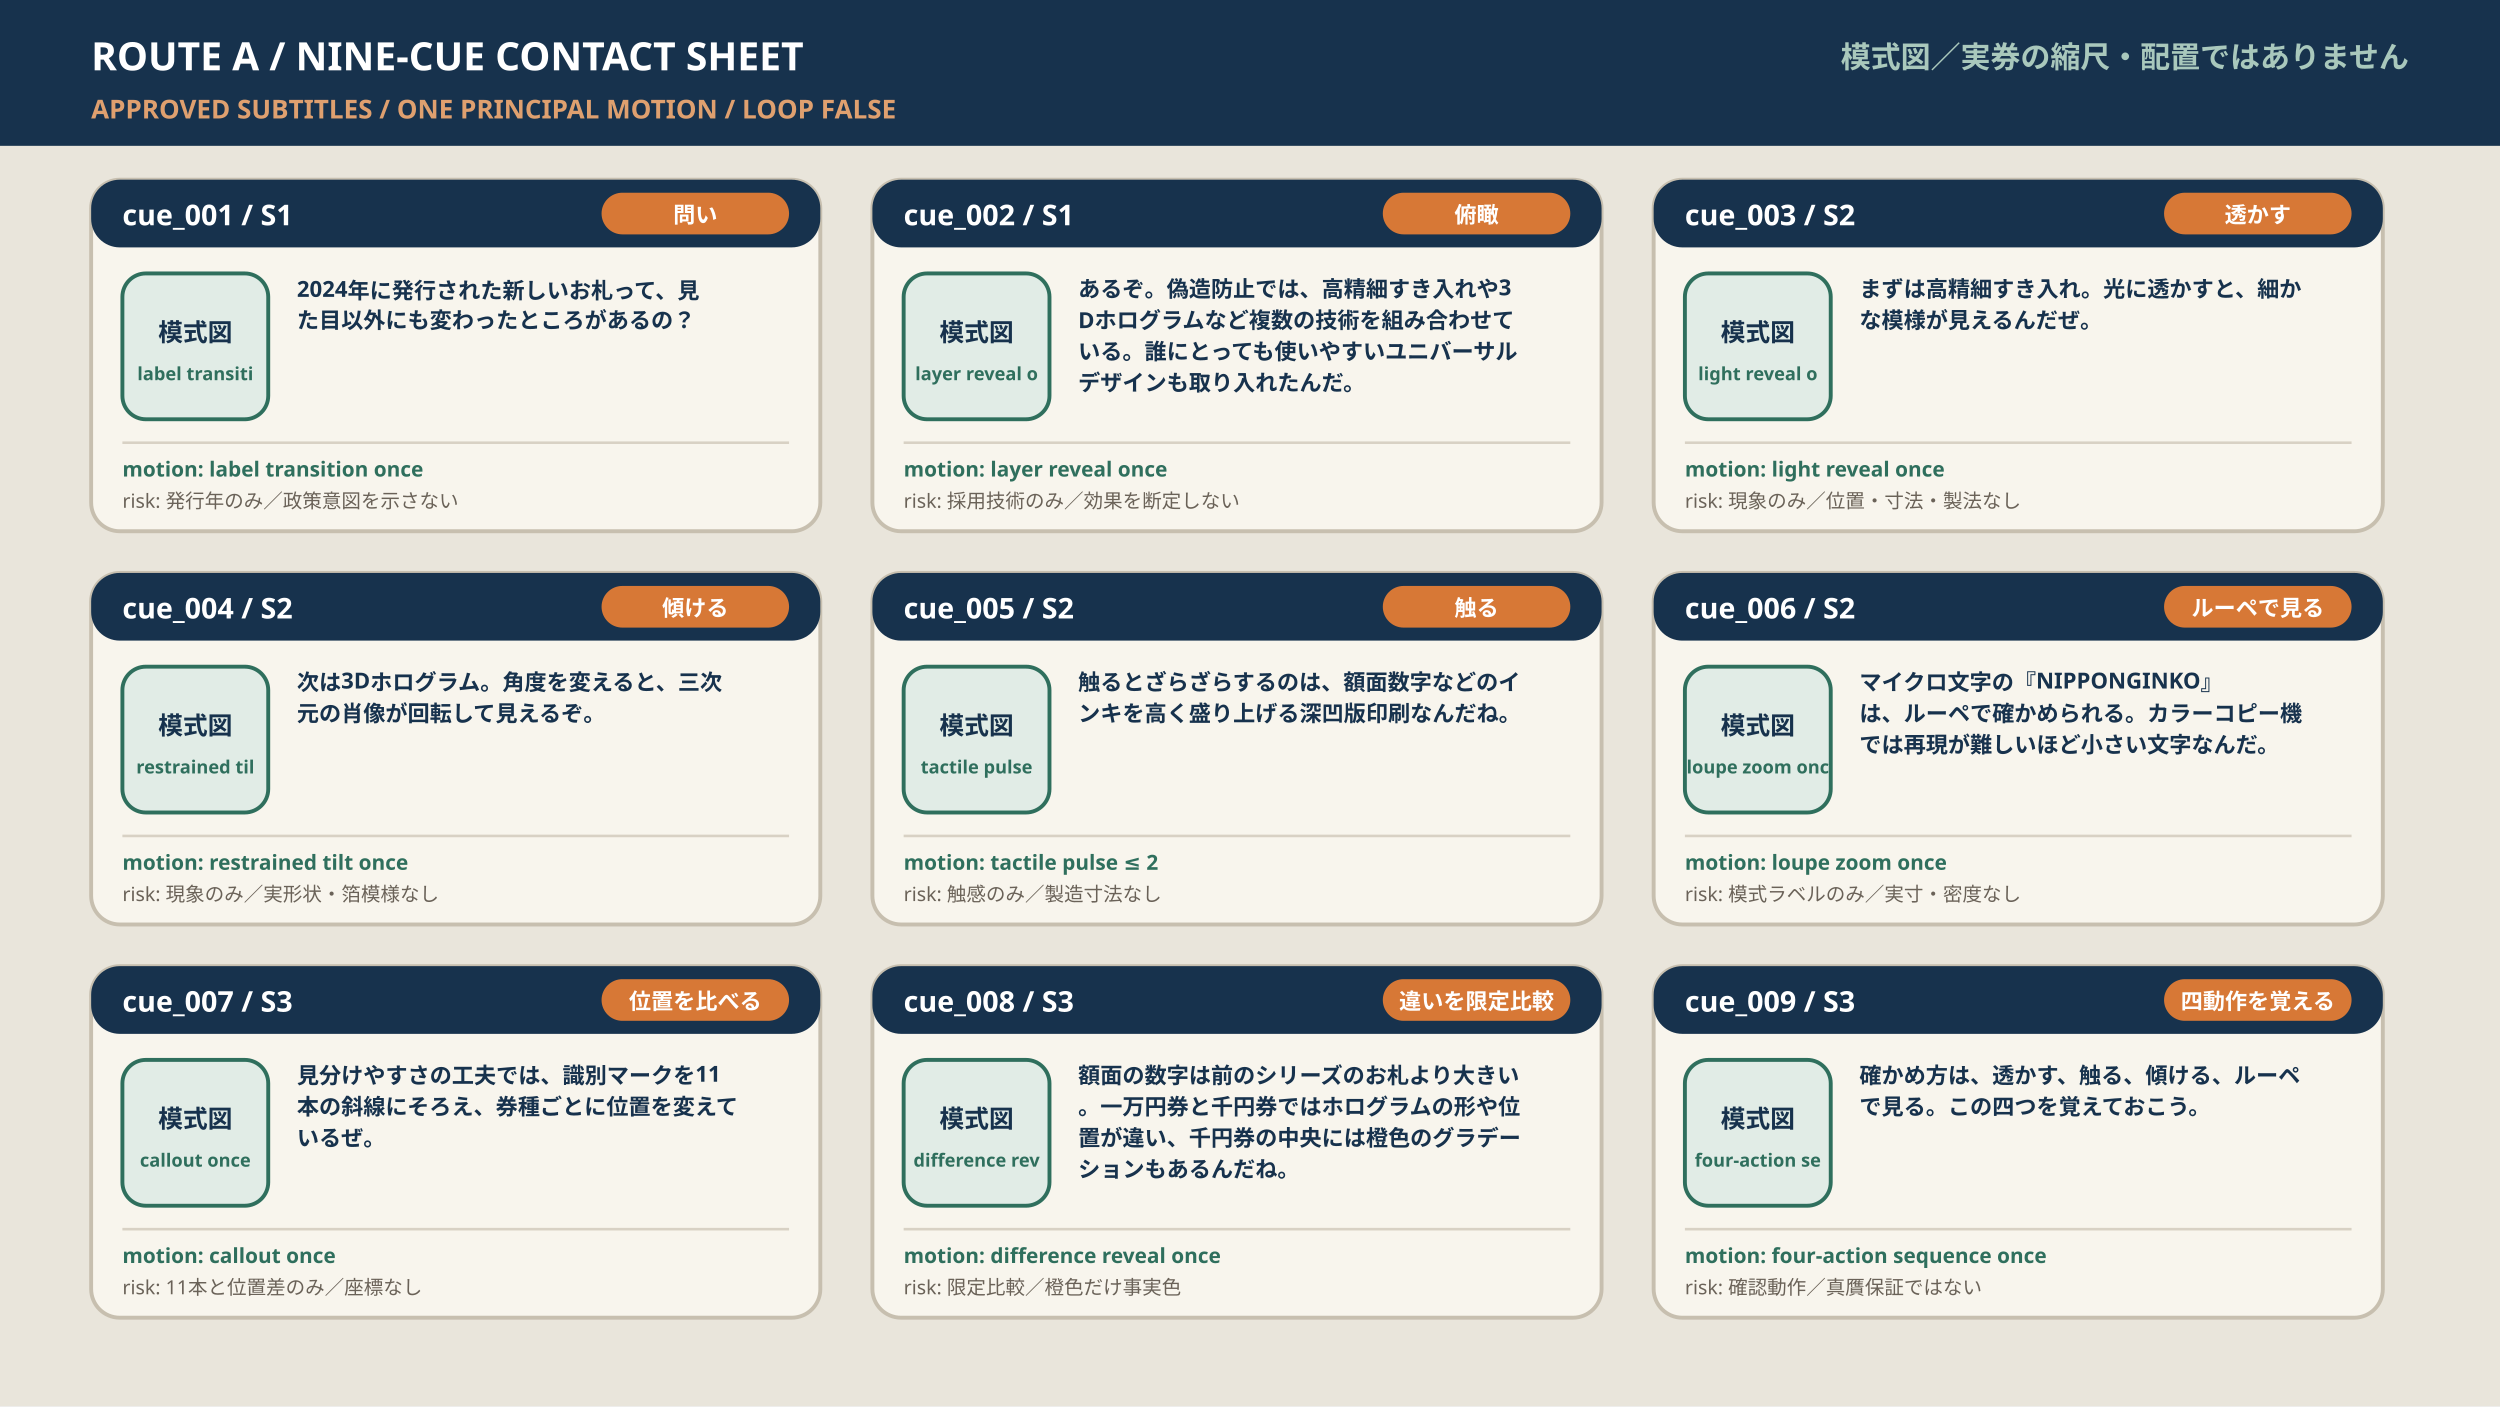
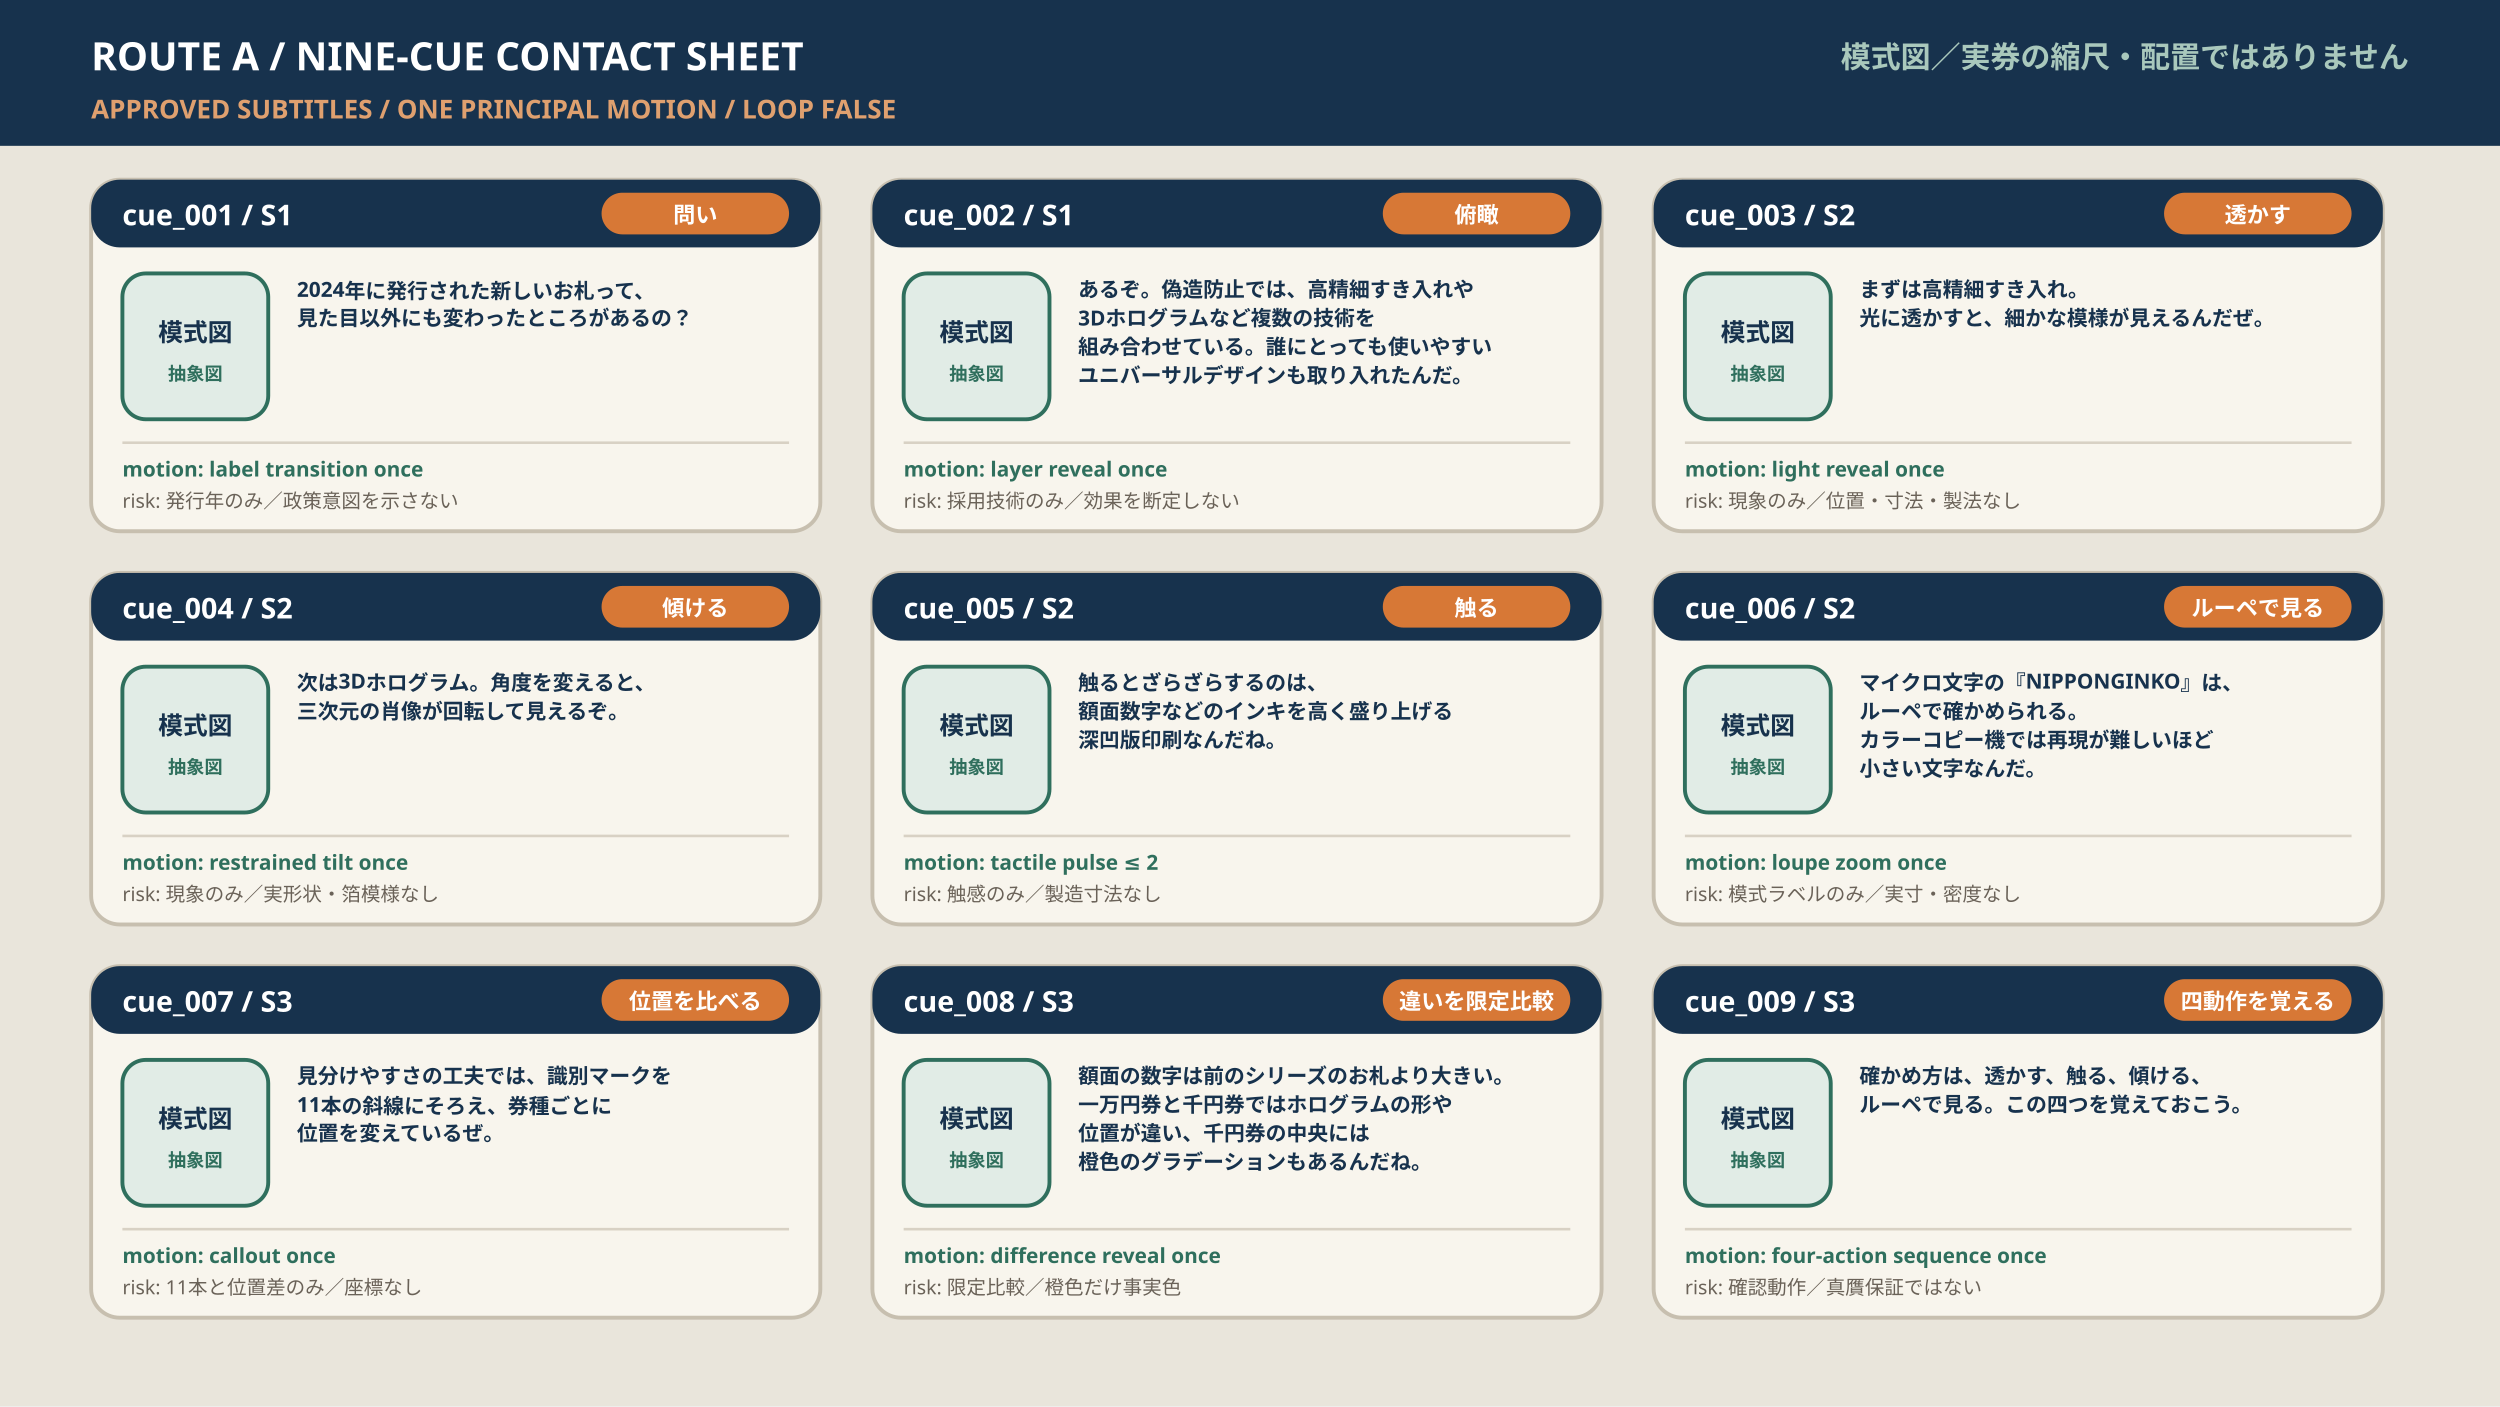
<svg xmlns="http://www.w3.org/2000/svg" width="1920" height="1080" viewBox="0 0 1920 1080" role="img" aria-label="Route A nine cue contact sheet" data-route-id="route_A_security_inspection_lab" data-cue-coverage="9/9">
  <style>.ui{font-family:"Yu Gothic UI","Meiryo",sans-serif}</style>
  <rect width="1920" height="1080" fill="#E9E5DB" />
  <rect width="1920" height="112" fill="#17324D" />
  <text x="70" y="54" class="ui" font-size="30" font-weight="900" fill="#FFFFFF">ROUTE A / NINE-CUE CONTACT SHEET</text>
  <text x="1850" y="52" text-anchor="end" class="ui" font-size="23" font-weight="800" fill="#A9C8BC">模式図／実券の縮尺・配置ではありません</text>
  <text x="70" y="91" class="ui" font-size="20" font-weight="700" fill="#DFA06F">APPROVED SUBTITLES / ONE PRINCIPAL MOTION / LOOP FALSE</text>
-   <g data-cue-id="cue_001" data-scene-id="S1">
+   <g data-cue-id="cue_001" data-scene-id="S1" data-approved-text="2024年に発行された新しいお札って、見た目以外にも変わったところがあるの？" data-motion-id="short_label_transition">
    <rect x="70" y="138" width="560" height="270" rx="22" fill="#F8F5ED" stroke="#C7BFAF" stroke-width="3" />
    <rect x="70" y="138" width="560" height="52" rx="22" fill="#17324D" />
    <text x="94" y="173" class="ui" font-size="22" font-weight="900" fill="#FFFFFF">cue_001 / S1</text>
    <rect x="462" y="148" width="144" height="32" rx="16" fill="#D77836" />
    <text x="534" y="171" text-anchor="middle" class="ui" font-size="17" font-weight="900" fill="#FFFFFF">問い</text>
    <rect x="94" y="210" width="112" height="112" rx="18" fill="#E1ECE6" stroke="#2F6F5D" stroke-width="3" />
    <text x="150" y="262" text-anchor="middle" class="ui" font-size="19" font-weight="900" fill="#17324D">模式図</text>
-     <text x="150" y="292" text-anchor="middle" class="ui" font-size="14" font-weight="700" fill="#2F6F5D">label transiti</text>
-     <text x="228" y="228" text-anchor="start" class="ui" font-size="17" font-weight="700" fill="#17324D">2024年に発行された新しいお札って、見</text>
-     <text x="228" y="252" text-anchor="start" class="ui" font-size="17" font-weight="700" fill="#17324D">た目以外にも変わったところがあるの？</text>
+     <text x="150" y="292" text-anchor="middle" class="ui" font-size="14" font-weight="700" fill="#2F6F5D">抽象図</text>
+     <text x="228" y="228" text-anchor="start" class="ui" font-size="16" font-weight="700" fill="#17324D">2024年に発行された新しいお札って、</text>
+     <text x="228" y="250" text-anchor="start" class="ui" font-size="16" font-weight="700" fill="#17324D">見た目以外にも変わったところがあるの？</text>
    <line x1="94" y1="340" x2="606" y2="340" stroke="#D8D1C4" stroke-width="2" />
    <text x="94" y="366" class="ui" font-size="16" font-weight="800" fill="#2F6F5D">motion: label transition once</text>
    <text x="94" y="390" class="ui" font-size="15" fill="#6A6258">risk: 発行年のみ／政策意図を示さない</text>
  </g>
-   <g data-cue-id="cue_002" data-scene-id="S1">
+   <g data-cue-id="cue_002" data-scene-id="S1" data-approved-text="あるぞ。偽造防止では、高精細すき入れや3Dホログラムなど複数の技術を組み合わせている。誰にとっても使いやすいユニバーサルデザインも取り入れたんだ。" data-motion-id="short_label_transition">
    <rect x="670" y="138" width="560" height="270" rx="22" fill="#F8F5ED" stroke="#C7BFAF" stroke-width="3" />
    <rect x="670" y="138" width="560" height="52" rx="22" fill="#17324D" />
    <text x="694" y="173" class="ui" font-size="22" font-weight="900" fill="#FFFFFF">cue_002 / S1</text>
    <rect x="1062" y="148" width="144" height="32" rx="16" fill="#D77836" />
    <text x="1134" y="171" text-anchor="middle" class="ui" font-size="17" font-weight="900" fill="#FFFFFF">俯瞰</text>
    <rect x="694" y="210" width="112" height="112" rx="18" fill="#E1ECE6" stroke="#2F6F5D" stroke-width="3" />
    <text x="750" y="262" text-anchor="middle" class="ui" font-size="19" font-weight="900" fill="#17324D">模式図</text>
-     <text x="750" y="292" text-anchor="middle" class="ui" font-size="14" font-weight="700" fill="#2F6F5D">layer reveal o</text>
-     <text x="828" y="228" text-anchor="start" class="ui" font-size="17" font-weight="700" fill="#17324D">あるぞ。偽造防止では、高精細すき入れや3</text>
-     <text x="828" y="252" text-anchor="start" class="ui" font-size="17" font-weight="700" fill="#17324D">Dホログラムなど複数の技術を組み合わせて</text>
-     <text x="828" y="276" text-anchor="start" class="ui" font-size="17" font-weight="700" fill="#17324D">いる。誰にとっても使いやすいユニバーサル</text>
-     <text x="828" y="300" text-anchor="start" class="ui" font-size="17" font-weight="700" fill="#17324D">デザインも取り入れたんだ。</text>
+     <text x="750" y="292" text-anchor="middle" class="ui" font-size="14" font-weight="700" fill="#2F6F5D">抽象図</text>
+     <text x="828" y="228" text-anchor="start" class="ui" font-size="16" font-weight="700" fill="#17324D">あるぞ。偽造防止では、高精細すき入れや</text>
+     <text x="828" y="250" text-anchor="start" class="ui" font-size="16" font-weight="700" fill="#17324D">3Dホログラムなど複数の技術を</text>
+     <text x="828" y="272" text-anchor="start" class="ui" font-size="16" font-weight="700" fill="#17324D">組み合わせている。誰にとっても使いやすい</text>
+     <text x="828" y="294" text-anchor="start" class="ui" font-size="16" font-weight="700" fill="#17324D">ユニバーサルデザインも取り入れたんだ。</text>
    <line x1="694" y1="340" x2="1206" y2="340" stroke="#D8D1C4" stroke-width="2" />
    <text x="694" y="366" class="ui" font-size="16" font-weight="800" fill="#2F6F5D">motion: layer reveal once</text>
    <text x="694" y="390" class="ui" font-size="15" fill="#6A6258">risk: 採用技術のみ／効果を断定しない</text>
  </g>
-   <g data-cue-id="cue_003" data-scene-id="S2">
+   <g data-cue-id="cue_003" data-scene-id="S2" data-approved-text="まずは高精細すき入れ。光に透かすと、細かな模様が見えるんだぜ。" data-motion-id="light_reveal_once">
    <rect x="1270" y="138" width="560" height="270" rx="22" fill="#F8F5ED" stroke="#C7BFAF" stroke-width="3" />
    <rect x="1270" y="138" width="560" height="52" rx="22" fill="#17324D" />
    <text x="1294" y="173" class="ui" font-size="22" font-weight="900" fill="#FFFFFF">cue_003 / S2</text>
    <rect x="1662" y="148" width="144" height="32" rx="16" fill="#D77836" />
    <text x="1734" y="171" text-anchor="middle" class="ui" font-size="17" font-weight="900" fill="#FFFFFF">透かす</text>
    <rect x="1294" y="210" width="112" height="112" rx="18" fill="#E1ECE6" stroke="#2F6F5D" stroke-width="3" />
    <text x="1350" y="262" text-anchor="middle" class="ui" font-size="19" font-weight="900" fill="#17324D">模式図</text>
-     <text x="1350" y="292" text-anchor="middle" class="ui" font-size="14" font-weight="700" fill="#2F6F5D">light reveal o</text>
-     <text x="1428" y="228" text-anchor="start" class="ui" font-size="17" font-weight="700" fill="#17324D">まずは高精細すき入れ。光に透かすと、細か</text>
-     <text x="1428" y="252" text-anchor="start" class="ui" font-size="17" font-weight="700" fill="#17324D">な模様が見えるんだぜ。</text>
+     <text x="1350" y="292" text-anchor="middle" class="ui" font-size="14" font-weight="700" fill="#2F6F5D">抽象図</text>
+     <text x="1428" y="228" text-anchor="start" class="ui" font-size="16" font-weight="700" fill="#17324D">まずは高精細すき入れ。</text>
+     <text x="1428" y="250" text-anchor="start" class="ui" font-size="16" font-weight="700" fill="#17324D">光に透かすと、細かな模様が見えるんだぜ。</text>
    <line x1="1294" y1="340" x2="1806" y2="340" stroke="#D8D1C4" stroke-width="2" />
    <text x="1294" y="366" class="ui" font-size="16" font-weight="800" fill="#2F6F5D">motion: light reveal once</text>
    <text x="1294" y="390" class="ui" font-size="15" fill="#6A6258">risk: 現象のみ／位置・寸法・製法なし</text>
  </g>
-   <g data-cue-id="cue_004" data-scene-id="S2">
+   <g data-cue-id="cue_004" data-scene-id="S2" data-approved-text="次は3Dホログラム。角度を変えると、三次元の肖像が回転して見えるぞ。" data-motion-id="restrained_tilt_once">
    <rect x="70" y="440" width="560" height="270" rx="22" fill="#F8F5ED" stroke="#C7BFAF" stroke-width="3" />
    <rect x="70" y="440" width="560" height="52" rx="22" fill="#17324D" />
    <text x="94" y="475" class="ui" font-size="22" font-weight="900" fill="#FFFFFF">cue_004 / S2</text>
    <rect x="462" y="450" width="144" height="32" rx="16" fill="#D77836" />
    <text x="534" y="473" text-anchor="middle" class="ui" font-size="17" font-weight="900" fill="#FFFFFF">傾ける</text>
    <rect x="94" y="512" width="112" height="112" rx="18" fill="#E1ECE6" stroke="#2F6F5D" stroke-width="3" />
    <text x="150" y="564" text-anchor="middle" class="ui" font-size="19" font-weight="900" fill="#17324D">模式図</text>
-     <text x="150" y="594" text-anchor="middle" class="ui" font-size="14" font-weight="700" fill="#2F6F5D">restrained til</text>
-     <text x="228" y="530" text-anchor="start" class="ui" font-size="17" font-weight="700" fill="#17324D">次は3Dホログラム。角度を変えると、三次</text>
-     <text x="228" y="554" text-anchor="start" class="ui" font-size="17" font-weight="700" fill="#17324D">元の肖像が回転して見えるぞ。</text>
+     <text x="150" y="594" text-anchor="middle" class="ui" font-size="14" font-weight="700" fill="#2F6F5D">抽象図</text>
+     <text x="228" y="530" text-anchor="start" class="ui" font-size="16" font-weight="700" fill="#17324D">次は3Dホログラム。角度を変えると、</text>
+     <text x="228" y="552" text-anchor="start" class="ui" font-size="16" font-weight="700" fill="#17324D">三次元の肖像が回転して見えるぞ。</text>
    <line x1="94" y1="642" x2="606" y2="642" stroke="#D8D1C4" stroke-width="2" />
    <text x="94" y="668" class="ui" font-size="16" font-weight="800" fill="#2F6F5D">motion: restrained tilt once</text>
    <text x="94" y="692" class="ui" font-size="15" fill="#6A6258">risk: 現象のみ／実形状・箔模様なし</text>
  </g>
-   <g data-cue-id="cue_005" data-scene-id="S2">
+   <g data-cue-id="cue_005" data-scene-id="S2" data-approved-text="触るとざらざらするのは、額面数字などのインキを高く盛り上げる深凹版印刷なんだね。" data-motion-id="tactile_pulse">
    <rect x="670" y="440" width="560" height="270" rx="22" fill="#F8F5ED" stroke="#C7BFAF" stroke-width="3" />
    <rect x="670" y="440" width="560" height="52" rx="22" fill="#17324D" />
    <text x="694" y="475" class="ui" font-size="22" font-weight="900" fill="#FFFFFF">cue_005 / S2</text>
    <rect x="1062" y="450" width="144" height="32" rx="16" fill="#D77836" />
    <text x="1134" y="473" text-anchor="middle" class="ui" font-size="17" font-weight="900" fill="#FFFFFF">触る</text>
    <rect x="694" y="512" width="112" height="112" rx="18" fill="#E1ECE6" stroke="#2F6F5D" stroke-width="3" />
    <text x="750" y="564" text-anchor="middle" class="ui" font-size="19" font-weight="900" fill="#17324D">模式図</text>
-     <text x="750" y="594" text-anchor="middle" class="ui" font-size="14" font-weight="700" fill="#2F6F5D">tactile pulse </text>
-     <text x="828" y="530" text-anchor="start" class="ui" font-size="17" font-weight="700" fill="#17324D">触るとざらざらするのは、額面数字などのイ</text>
-     <text x="828" y="554" text-anchor="start" class="ui" font-size="17" font-weight="700" fill="#17324D">ンキを高く盛り上げる深凹版印刷なんだね。</text>
+     <text x="750" y="594" text-anchor="middle" class="ui" font-size="14" font-weight="700" fill="#2F6F5D">抽象図</text>
+     <text x="828" y="530" text-anchor="start" class="ui" font-size="16" font-weight="700" fill="#17324D">触るとざらざらするのは、</text>
+     <text x="828" y="552" text-anchor="start" class="ui" font-size="16" font-weight="700" fill="#17324D">額面数字などのインキを高く盛り上げる</text>
+     <text x="828" y="574" text-anchor="start" class="ui" font-size="16" font-weight="700" fill="#17324D">深凹版印刷なんだね。</text>
    <line x1="694" y1="642" x2="1206" y2="642" stroke="#D8D1C4" stroke-width="2" />
    <text x="694" y="668" class="ui" font-size="16" font-weight="800" fill="#2F6F5D">motion: tactile pulse ≤ 2</text>
    <text x="694" y="692" class="ui" font-size="15" fill="#6A6258">risk: 触感のみ／製造寸法なし</text>
  </g>
-   <g data-cue-id="cue_006" data-scene-id="S2">
+   <g data-cue-id="cue_006" data-scene-id="S2" data-approved-text="マイクロ文字の『NIPPONGINKO』は、ルーペで確かめられる。カラーコピー機では再現が難しいほど小さい文字なんだ。" data-motion-id="loupe_zoom_once">
    <rect x="1270" y="440" width="560" height="270" rx="22" fill="#F8F5ED" stroke="#C7BFAF" stroke-width="3" />
    <rect x="1270" y="440" width="560" height="52" rx="22" fill="#17324D" />
    <text x="1294" y="475" class="ui" font-size="22" font-weight="900" fill="#FFFFFF">cue_006 / S2</text>
    <rect x="1662" y="450" width="144" height="32" rx="16" fill="#D77836" />
    <text x="1734" y="473" text-anchor="middle" class="ui" font-size="17" font-weight="900" fill="#FFFFFF">ルーペで見る</text>
    <rect x="1294" y="512" width="112" height="112" rx="18" fill="#E1ECE6" stroke="#2F6F5D" stroke-width="3" />
    <text x="1350" y="564" text-anchor="middle" class="ui" font-size="19" font-weight="900" fill="#17324D">模式図</text>
-     <text x="1350" y="594" text-anchor="middle" class="ui" font-size="14" font-weight="700" fill="#2F6F5D">loupe zoom onc</text>
-     <text x="1428" y="530" text-anchor="start" class="ui" font-size="17" font-weight="700" fill="#17324D">マイクロ文字の『NIPPONGINKO』</text>
-     <text x="1428" y="554" text-anchor="start" class="ui" font-size="17" font-weight="700" fill="#17324D">は、ルーペで確かめられる。カラーコピー機</text>
-     <text x="1428" y="578" text-anchor="start" class="ui" font-size="17" font-weight="700" fill="#17324D">では再現が難しいほど小さい文字なんだ。</text>
+     <text x="1350" y="594" text-anchor="middle" class="ui" font-size="14" font-weight="700" fill="#2F6F5D">抽象図</text>
+     <text x="1428" y="530" text-anchor="start" class="ui" font-size="16" font-weight="700" fill="#17324D">マイクロ文字の『NIPPONGINKO』は、</text>
+     <text x="1428" y="552" text-anchor="start" class="ui" font-size="16" font-weight="700" fill="#17324D">ルーペで確かめられる。</text>
+     <text x="1428" y="574" text-anchor="start" class="ui" font-size="16" font-weight="700" fill="#17324D">カラーコピー機では再現が難しいほど</text>
+     <text x="1428" y="596" text-anchor="start" class="ui" font-size="16" font-weight="700" fill="#17324D">小さい文字なんだ。</text>
    <line x1="1294" y1="642" x2="1806" y2="642" stroke="#D8D1C4" stroke-width="2" />
    <text x="1294" y="668" class="ui" font-size="16" font-weight="800" fill="#2F6F5D">motion: loupe zoom once</text>
    <text x="1294" y="692" class="ui" font-size="15" fill="#6A6258">risk: 模式ラベルのみ／実寸・密度なし</text>
  </g>
-   <g data-cue-id="cue_007" data-scene-id="S3">
+   <g data-cue-id="cue_007" data-scene-id="S3" data-approved-text="見分けやすさの工夫では、識別マークを11本の斜線にそろえ、券種ごとに位置を変えているぜ。" data-motion-id="position_callout_once">
    <rect x="70" y="742" width="560" height="270" rx="22" fill="#F8F5ED" stroke="#C7BFAF" stroke-width="3" />
    <rect x="70" y="742" width="560" height="52" rx="22" fill="#17324D" />
    <text x="94" y="777" class="ui" font-size="22" font-weight="900" fill="#FFFFFF">cue_007 / S3</text>
    <rect x="462" y="752" width="144" height="32" rx="16" fill="#D77836" />
    <text x="534" y="775" text-anchor="middle" class="ui" font-size="17" font-weight="900" fill="#FFFFFF">位置を比べる</text>
    <rect x="94" y="814" width="112" height="112" rx="18" fill="#E1ECE6" stroke="#2F6F5D" stroke-width="3" />
    <text x="150" y="866" text-anchor="middle" class="ui" font-size="19" font-weight="900" fill="#17324D">模式図</text>
-     <text x="150" y="896" text-anchor="middle" class="ui" font-size="14" font-weight="700" fill="#2F6F5D">callout once</text>
-     <text x="228" y="832" text-anchor="start" class="ui" font-size="17" font-weight="700" fill="#17324D">見分けやすさの工夫では、識別マークを11</text>
-     <text x="228" y="856" text-anchor="start" class="ui" font-size="17" font-weight="700" fill="#17324D">本の斜線にそろえ、券種ごとに位置を変えて</text>
-     <text x="228" y="880" text-anchor="start" class="ui" font-size="17" font-weight="700" fill="#17324D">いるぜ。</text>
+     <text x="150" y="896" text-anchor="middle" class="ui" font-size="14" font-weight="700" fill="#2F6F5D">抽象図</text>
+     <text x="228" y="832" text-anchor="start" class="ui" font-size="16" font-weight="700" fill="#17324D">見分けやすさの工夫では、識別マークを</text>
+     <text x="228" y="854" text-anchor="start" class="ui" font-size="16" font-weight="700" fill="#17324D">11本の斜線にそろえ、券種ごとに</text>
+     <text x="228" y="876" text-anchor="start" class="ui" font-size="16" font-weight="700" fill="#17324D">位置を変えているぜ。</text>
    <line x1="94" y1="944" x2="606" y2="944" stroke="#D8D1C4" stroke-width="2" />
    <text x="94" y="970" class="ui" font-size="16" font-weight="800" fill="#2F6F5D">motion: callout once</text>
    <text x="94" y="994" class="ui" font-size="15" fill="#6A6258">risk: 11本と位置差のみ／座標なし</text>
  </g>
-   <g data-cue-id="cue_008" data-scene-id="S3">
+   <g data-cue-id="cue_008" data-scene-id="S3" data-approved-text="額面の数字は前のシリーズのお札より大きい。一万円券と千円券ではホログラムの形や位置が違い、千円券の中央には橙色のグラデーションもあるんだね。" data-motion-id="bounded_difference_reveal_once">
    <rect x="670" y="742" width="560" height="270" rx="22" fill="#F8F5ED" stroke="#C7BFAF" stroke-width="3" />
    <rect x="670" y="742" width="560" height="52" rx="22" fill="#17324D" />
    <text x="694" y="777" class="ui" font-size="22" font-weight="900" fill="#FFFFFF">cue_008 / S3</text>
    <rect x="1062" y="752" width="144" height="32" rx="16" fill="#D77836" />
    <text x="1134" y="775" text-anchor="middle" class="ui" font-size="17" font-weight="900" fill="#FFFFFF">違いを限定比較</text>
    <rect x="694" y="814" width="112" height="112" rx="18" fill="#E1ECE6" stroke="#2F6F5D" stroke-width="3" />
    <text x="750" y="866" text-anchor="middle" class="ui" font-size="19" font-weight="900" fill="#17324D">模式図</text>
-     <text x="750" y="896" text-anchor="middle" class="ui" font-size="14" font-weight="700" fill="#2F6F5D">difference rev</text>
-     <text x="828" y="832" text-anchor="start" class="ui" font-size="17" font-weight="700" fill="#17324D">額面の数字は前のシリーズのお札より大きい</text>
-     <text x="828" y="856" text-anchor="start" class="ui" font-size="17" font-weight="700" fill="#17324D">。一万円券と千円券ではホログラムの形や位</text>
-     <text x="828" y="880" text-anchor="start" class="ui" font-size="17" font-weight="700" fill="#17324D">置が違い、千円券の中央には橙色のグラデー</text>
-     <text x="828" y="904" text-anchor="start" class="ui" font-size="17" font-weight="700" fill="#17324D">ションもあるんだね。</text>
+     <text x="750" y="896" text-anchor="middle" class="ui" font-size="14" font-weight="700" fill="#2F6F5D">抽象図</text>
+     <text x="828" y="832" text-anchor="start" class="ui" font-size="16" font-weight="700" fill="#17324D">額面の数字は前のシリーズのお札より大きい。</text>
+     <text x="828" y="854" text-anchor="start" class="ui" font-size="16" font-weight="700" fill="#17324D">一万円券と千円券ではホログラムの形や</text>
+     <text x="828" y="876" text-anchor="start" class="ui" font-size="16" font-weight="700" fill="#17324D">位置が違い、千円券の中央には</text>
+     <text x="828" y="898" text-anchor="start" class="ui" font-size="16" font-weight="700" fill="#17324D">橙色のグラデーションもあるんだね。</text>
    <line x1="694" y1="944" x2="1206" y2="944" stroke="#D8D1C4" stroke-width="2" />
    <text x="694" y="970" class="ui" font-size="16" font-weight="800" fill="#2F6F5D">motion: difference reveal once</text>
    <text x="694" y="994" class="ui" font-size="15" fill="#6A6258">risk: 限定比較／橙色だけ事実色</text>
  </g>
-   <g data-cue-id="cue_009" data-scene-id="S3">
+   <g data-cue-id="cue_009" data-scene-id="S3" data-approved-text="確かめ方は、透かす、触る、傾ける、ルーペで見る。この四つを覚えておこう。" data-motion-id="four_action_sequence_once">
    <rect x="1270" y="742" width="560" height="270" rx="22" fill="#F8F5ED" stroke="#C7BFAF" stroke-width="3" />
    <rect x="1270" y="742" width="560" height="52" rx="22" fill="#17324D" />
    <text x="1294" y="777" class="ui" font-size="22" font-weight="900" fill="#FFFFFF">cue_009 / S3</text>
    <rect x="1662" y="752" width="144" height="32" rx="16" fill="#D77836" />
    <text x="1734" y="775" text-anchor="middle" class="ui" font-size="17" font-weight="900" fill="#FFFFFF">四動作を覚える</text>
    <rect x="1294" y="814" width="112" height="112" rx="18" fill="#E1ECE6" stroke="#2F6F5D" stroke-width="3" />
    <text x="1350" y="866" text-anchor="middle" class="ui" font-size="19" font-weight="900" fill="#17324D">模式図</text>
-     <text x="1350" y="896" text-anchor="middle" class="ui" font-size="14" font-weight="700" fill="#2F6F5D">four-action se</text>
-     <text x="1428" y="832" text-anchor="start" class="ui" font-size="17" font-weight="700" fill="#17324D">確かめ方は、透かす、触る、傾ける、ルーペ</text>
-     <text x="1428" y="856" text-anchor="start" class="ui" font-size="17" font-weight="700" fill="#17324D">で見る。この四つを覚えておこう。</text>
+     <text x="1350" y="896" text-anchor="middle" class="ui" font-size="14" font-weight="700" fill="#2F6F5D">抽象図</text>
+     <text x="1428" y="832" text-anchor="start" class="ui" font-size="16" font-weight="700" fill="#17324D">確かめ方は、透かす、触る、傾ける、</text>
+     <text x="1428" y="854" text-anchor="start" class="ui" font-size="16" font-weight="700" fill="#17324D">ルーペで見る。この四つを覚えておこう。</text>
    <line x1="1294" y1="944" x2="1806" y2="944" stroke="#D8D1C4" stroke-width="2" />
    <text x="1294" y="970" class="ui" font-size="16" font-weight="800" fill="#2F6F5D">motion: four-action sequence once</text>
    <text x="1294" y="994" class="ui" font-size="15" fill="#6A6258">risk: 確認動作／真贋保証ではない</text>
  </g>
</svg>
